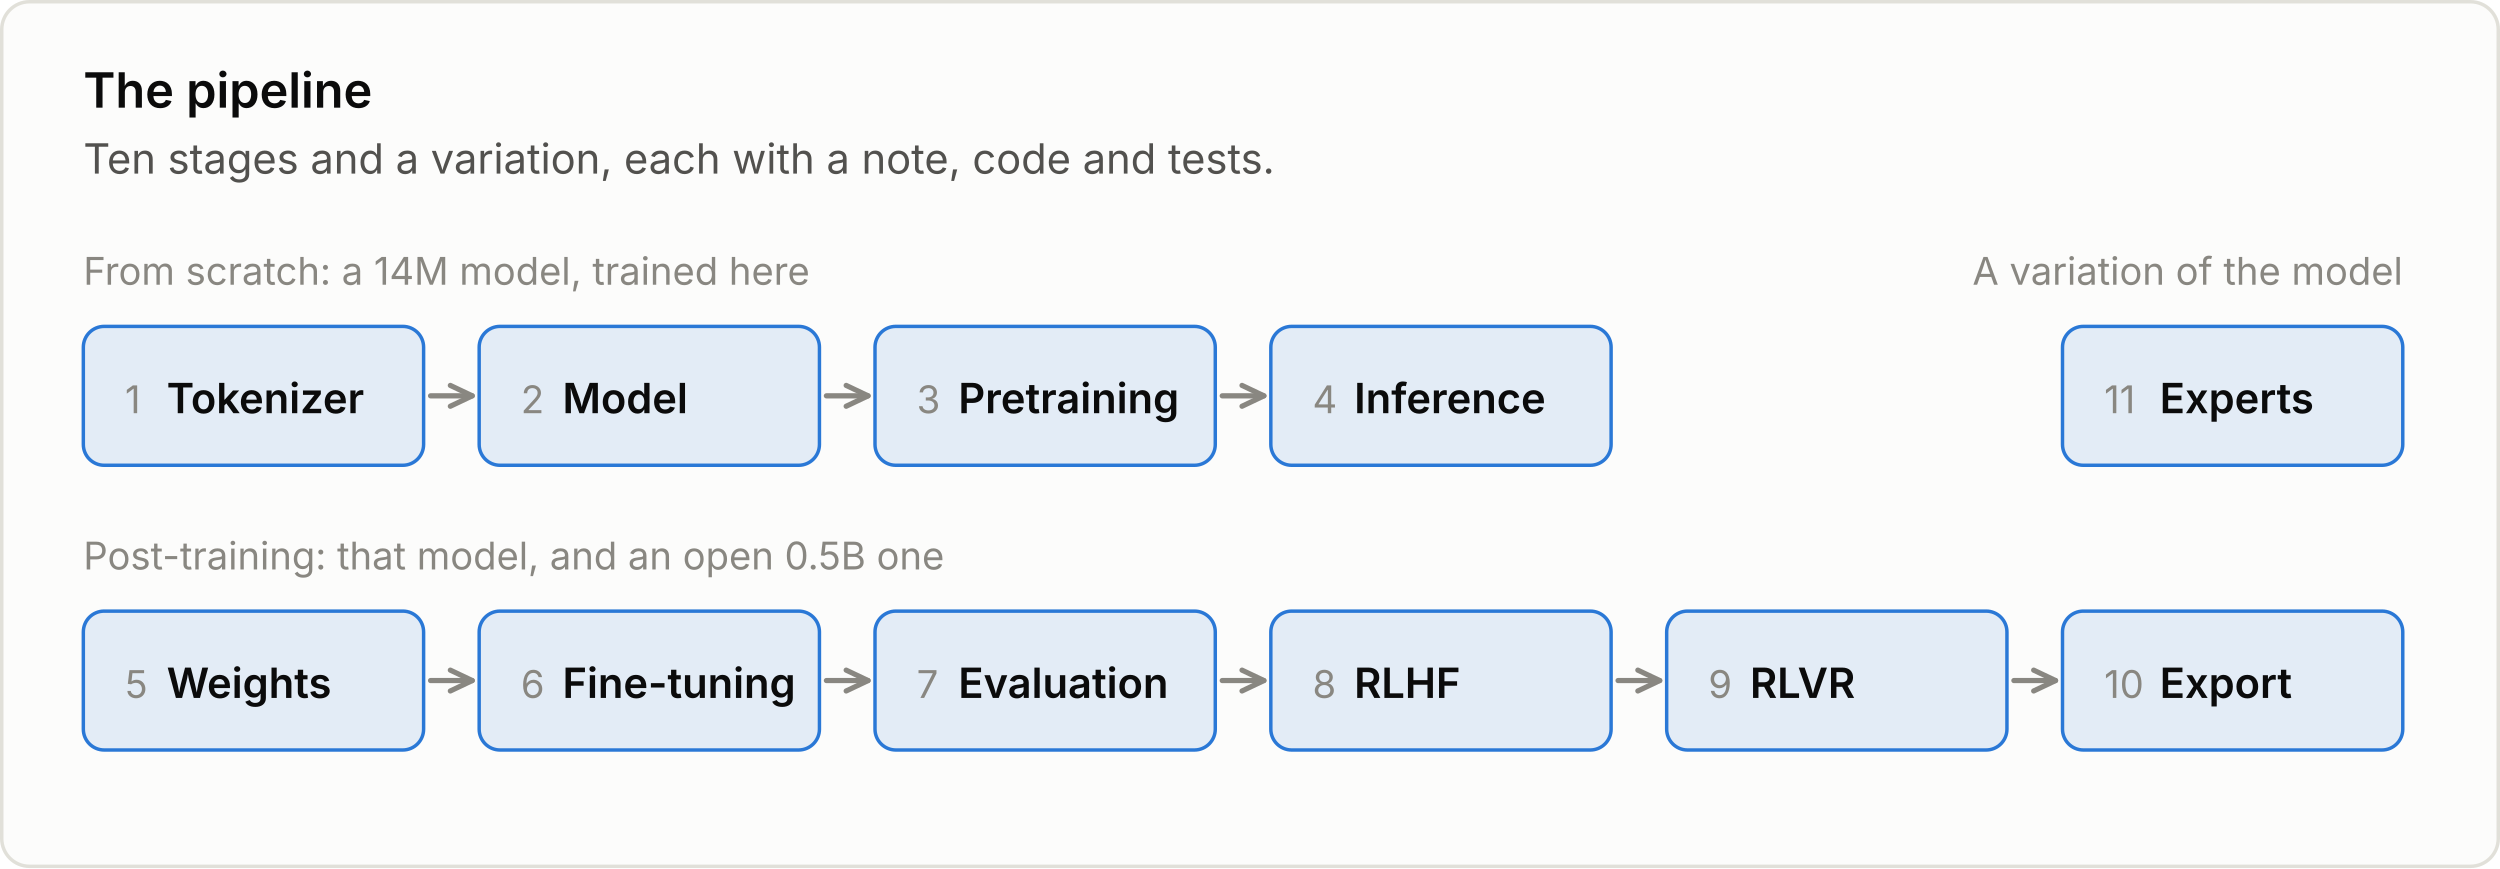
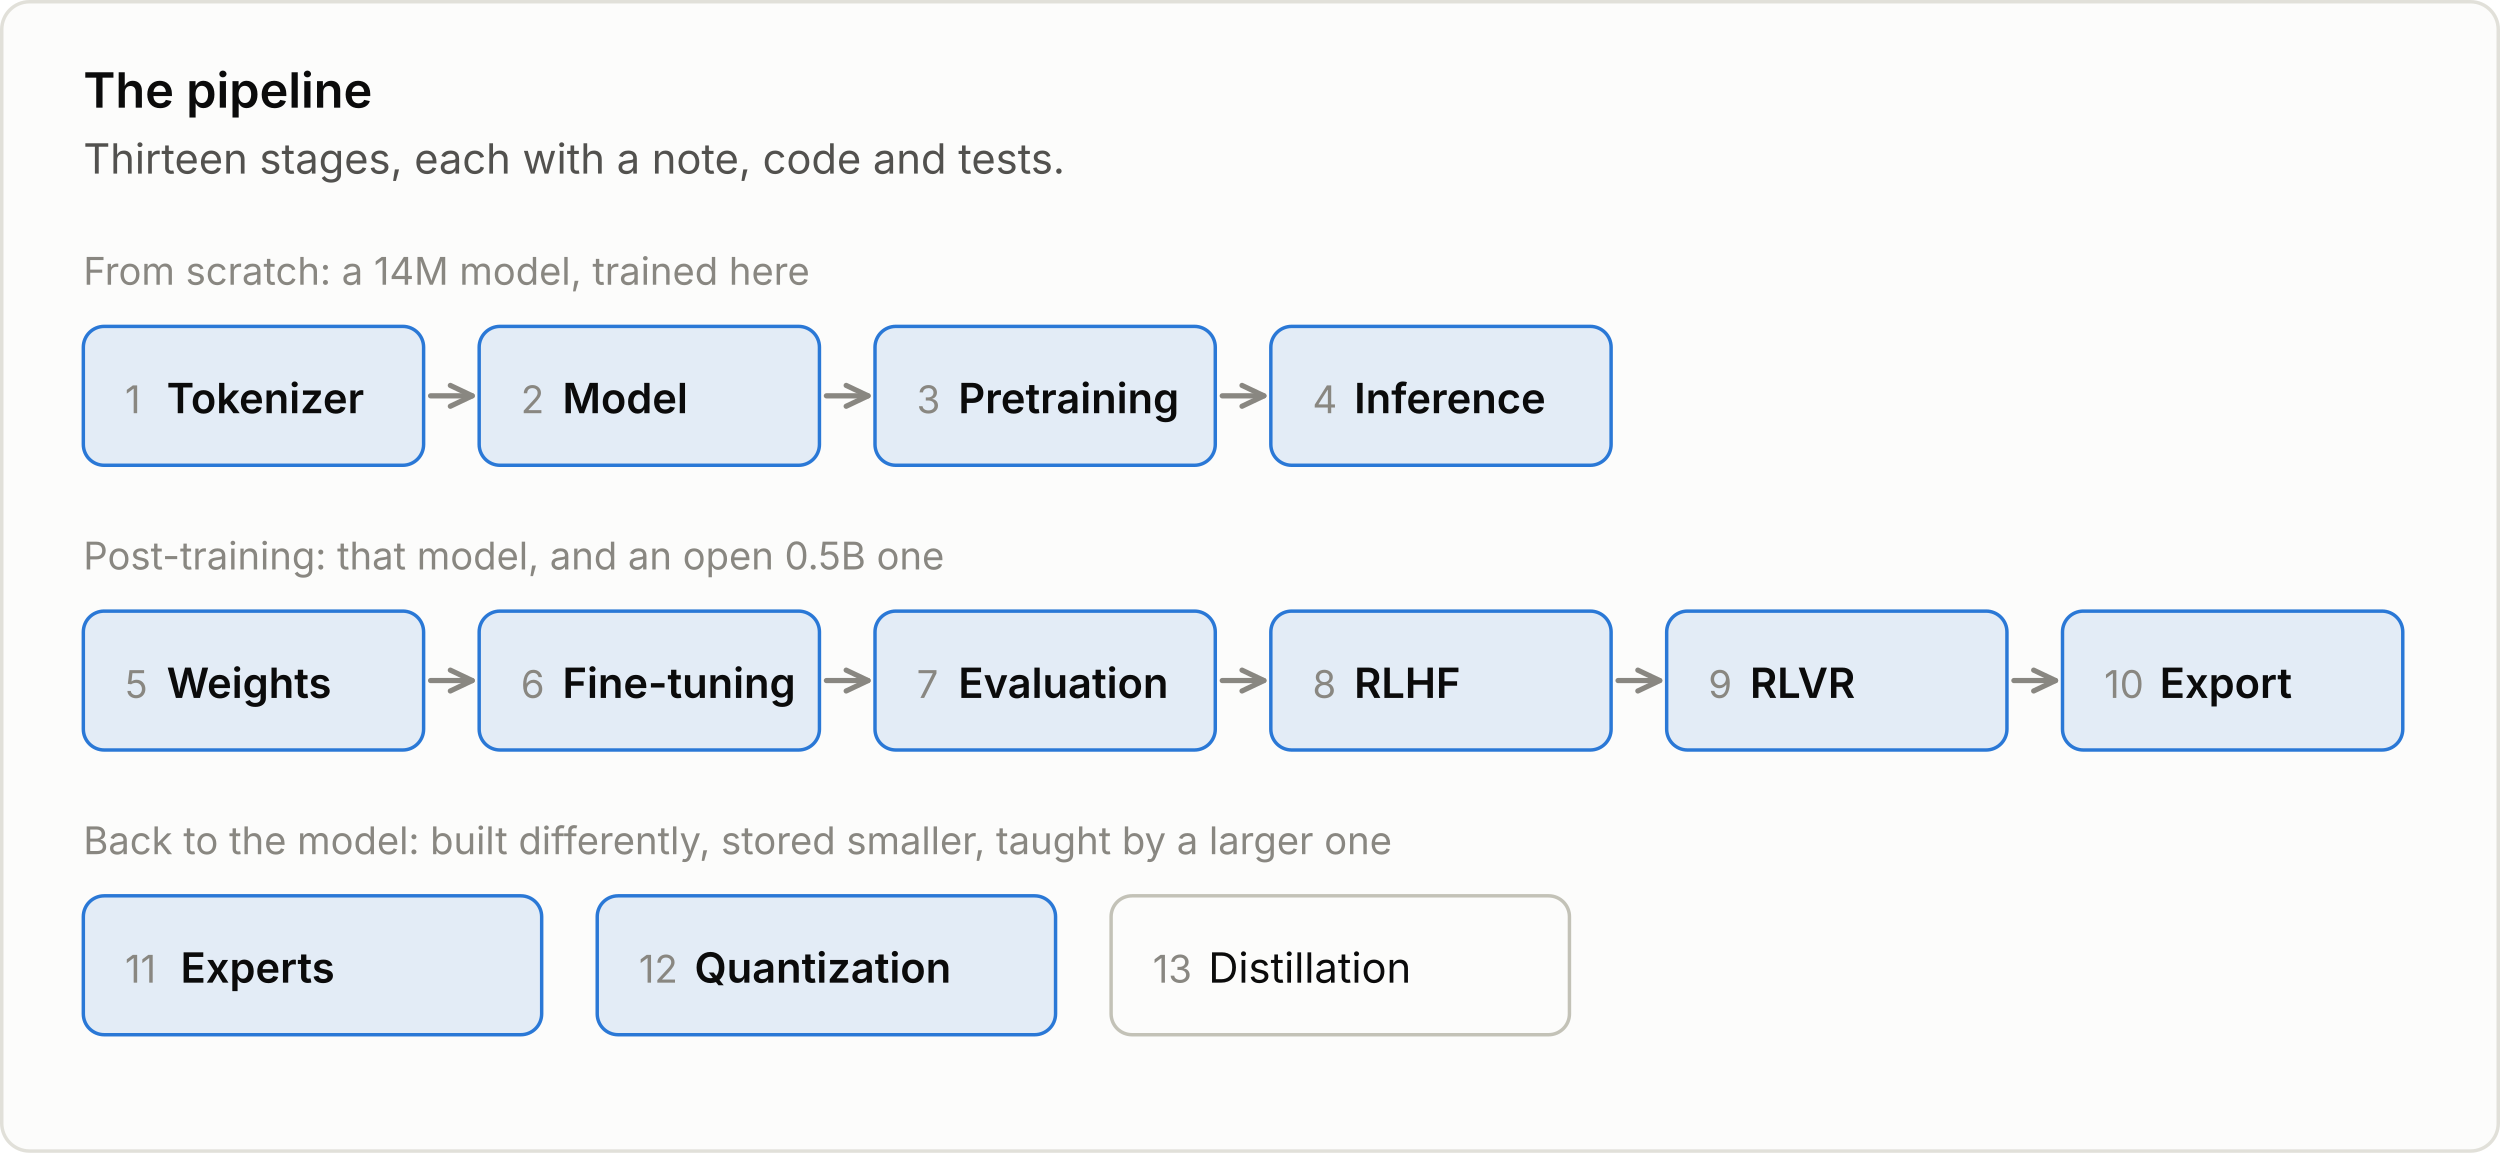
- <svg xmlns="http://www.w3.org/2000/svg" width="720" height="250" viewBox="0 0 720 250" role="img">
+ <svg xmlns="http://www.w3.org/2000/svg" width="720" height="332" viewBox="0 0 720 332" role="img">
  <style>text{font-family:system-ui,-apple-system,'Segoe UI',sans-serif}.f-surface{fill:#fcfcfb}.s-surface{stroke:#fcfcfb}.f-ink{fill:#0b0b0b}.s-ink{stroke:#0b0b0b}.f-ink2{fill:#52514e}.s-ink2{stroke:#52514e}.f-muted{fill:#898781}.s-muted{stroke:#898781}.f-grid{fill:#e1e0d9}.s-grid{stroke:#e1e0d9}.f-axis{fill:#c3c2b7}.s-axis{stroke:#c3c2b7}.f-s1{fill:#2a78d6}.s-s1{stroke:#2a78d6}.f-s2{fill:#eb6834}.s-s2{stroke:#eb6834}.f-s3{fill:#1baf7a}.s-s3{stroke:#1baf7a}@media(prefers-color-scheme:dark){.f-surface{fill:#1a1a19}.s-surface{stroke:#1a1a19}.f-ink{fill:#f0efec}.s-ink{stroke:#f0efec}.f-ink2{fill:#c3c2b7}.s-ink2{stroke:#c3c2b7}.f-muted{fill:#898781}.s-muted{stroke:#898781}.f-grid{fill:#2c2c2a}.s-grid{stroke:#2c2c2a}.f-axis{fill:#383835}.s-axis{stroke:#383835}.f-s1{fill:#3987e5}.s-s1{stroke:#3987e5}.f-s2{fill:#d95926}.s-s2{stroke:#d95926}.f-s3{fill:#199e70}.s-s3{stroke:#199e70}}</style>
-   <rect class="f-surface s-grid" x="0.5" y="0.5" width="719" height="249" rx="8" stroke-width="1" />
+   <rect class="f-surface s-grid" x="0.5" y="0.5" width="719" height="331" rx="8" stroke-width="1" />
  <text class="f-ink" x="24" y="31" font-size="14" text-anchor="start" font-weight="600">The pipeline</text>
-   <text class="f-ink2" x="24" y="50" font-size="12" text-anchor="start">Ten stages and a variation, each with a note, code and tests.</text>
+   <text class="f-ink2" x="24" y="50" font-size="12" text-anchor="start">Thirteen stages, each with a note, code and tests.</text>
  <text class="f-muted" x="24" y="82" font-size="11" text-anchor="start">From scratch: a 14M model, trained here</text>
  <rect class="f-s1 s-s1" x="24" y="94" width="98" height="40" rx="6" stroke-width="1" fill-opacity="0.12" />
  <text class="f-muted" x="36" y="119" font-size="11" text-anchor="start">1</text>
  <text class="f-ink" x="48" y="119" font-size="12" text-anchor="start" font-weight="600">Tokenizer</text>
  <rect class="f-s1 s-s1" x="138" y="94" width="98" height="40" rx="6" stroke-width="1" fill-opacity="0.12" />
  <text class="f-muted" x="150" y="119" font-size="11" text-anchor="start">2</text>
  <text class="f-ink" x="162" y="119" font-size="12" text-anchor="start" font-weight="600">Model</text>
  <path class="s-muted " d="M124 114 L136 114" fill="none" stroke-width="1.5" stroke-linejoin="round" stroke-linecap="round" />
  <path class="s-muted " d="M129.7 111 L136 114 L129.7 117" fill="none" stroke-width="1.5" stroke-linejoin="round" stroke-linecap="round" />
  <rect class="f-s1 s-s1" x="252" y="94" width="98" height="40" rx="6" stroke-width="1" fill-opacity="0.12" />
  <text class="f-muted" x="264" y="119" font-size="11" text-anchor="start">3</text>
  <text class="f-ink" x="276" y="119" font-size="12" text-anchor="start" font-weight="600">Pretraining</text>
  <path class="s-muted " d="M238 114 L250 114" fill="none" stroke-width="1.5" stroke-linejoin="round" stroke-linecap="round" />
  <path class="s-muted " d="M243.7 111 L250 114 L243.7 117" fill="none" stroke-width="1.5" stroke-linejoin="round" stroke-linecap="round" />
  <rect class="f-s1 s-s1" x="366" y="94" width="98" height="40" rx="6" stroke-width="1" fill-opacity="0.12" />
  <text class="f-muted" x="378" y="119" font-size="11" text-anchor="start">4</text>
  <text class="f-ink" x="390" y="119" font-size="12" text-anchor="start" font-weight="600">Inference</text>
  <path class="s-muted " d="M352 114 L364 114" fill="none" stroke-width="1.5" stroke-linejoin="round" stroke-linecap="round" />
  <path class="s-muted " d="M357.7 111 L364 114 L357.7 117" fill="none" stroke-width="1.5" stroke-linejoin="round" stroke-linecap="round" />
  <text class="f-muted" x="24" y="164" font-size="11" text-anchor="start">Post-training: that model, and an open 0.5B one</text>
  <rect class="f-s1 s-s1" x="24" y="176" width="98" height="40" rx="6" stroke-width="1" fill-opacity="0.12" />
  <text class="f-muted" x="36" y="201" font-size="11" text-anchor="start">5</text>
  <text class="f-ink" x="48" y="201" font-size="12" text-anchor="start" font-weight="600">Weights</text>
  <rect class="f-s1 s-s1" x="138" y="176" width="98" height="40" rx="6" stroke-width="1" fill-opacity="0.12" />
  <text class="f-muted" x="150" y="201" font-size="11" text-anchor="start">6</text>
  <text class="f-ink" x="162" y="201" font-size="12" text-anchor="start" font-weight="600">Fine-tuning</text>
  <path class="s-muted " d="M124 196 L136 196" fill="none" stroke-width="1.5" stroke-linejoin="round" stroke-linecap="round" />
  <path class="s-muted " d="M129.7 193 L136 196 L129.7 199" fill="none" stroke-width="1.5" stroke-linejoin="round" stroke-linecap="round" />
  <rect class="f-s1 s-s1" x="252" y="176" width="98" height="40" rx="6" stroke-width="1" fill-opacity="0.12" />
  <text class="f-muted" x="264" y="201" font-size="11" text-anchor="start">7</text>
  <text class="f-ink" x="276" y="201" font-size="12" text-anchor="start" font-weight="600">Evaluation</text>
  <path class="s-muted " d="M238 196 L250 196" fill="none" stroke-width="1.5" stroke-linejoin="round" stroke-linecap="round" />
  <path class="s-muted " d="M243.7 193 L250 196 L243.7 199" fill="none" stroke-width="1.5" stroke-linejoin="round" stroke-linecap="round" />
  <rect class="f-s1 s-s1" x="366" y="176" width="98" height="40" rx="6" stroke-width="1" fill-opacity="0.12" />
  <text class="f-muted" x="378" y="201" font-size="11" text-anchor="start">8</text>
  <text class="f-ink" x="390" y="201" font-size="12" text-anchor="start" font-weight="600">RLHF</text>
  <path class="s-muted " d="M352 196 L364 196" fill="none" stroke-width="1.5" stroke-linejoin="round" stroke-linecap="round" />
  <path class="s-muted " d="M357.7 193 L364 196 L357.7 199" fill="none" stroke-width="1.5" stroke-linejoin="round" stroke-linecap="round" />
  <rect class="f-s1 s-s1" x="480" y="176" width="98" height="40" rx="6" stroke-width="1" fill-opacity="0.12" />
  <text class="f-muted" x="492" y="201" font-size="11" text-anchor="start">9</text>
  <text class="f-ink" x="504" y="201" font-size="12" text-anchor="start" font-weight="600">RLVR</text>
  <path class="s-muted " d="M466 196 L478 196" fill="none" stroke-width="1.5" stroke-linejoin="round" stroke-linecap="round" />
  <path class="s-muted " d="M471.7 193 L478 196 L471.7 199" fill="none" stroke-width="1.5" stroke-linejoin="round" stroke-linecap="round" />
  <rect class="f-s1 s-s1" x="594" y="176" width="98" height="40" rx="6" stroke-width="1" fill-opacity="0.12" />
  <text class="f-muted" x="606" y="201" font-size="11" text-anchor="start">10</text>
  <text class="f-ink" x="622" y="201" font-size="12" text-anchor="start" font-weight="600">Export</text>
  <path class="s-muted " d="M580 196 L592 196" fill="none" stroke-width="1.5" stroke-linejoin="round" stroke-linecap="round" />
  <path class="s-muted " d="M585.7 193 L592 196 L585.7 199" fill="none" stroke-width="1.5" stroke-linejoin="round" stroke-linecap="round" />
-   <text class="f-muted" x="692" y="82" font-size="11" text-anchor="end">A variation of the model</text>
-   <rect class="f-s1 s-s1" x="594" y="94" width="98" height="40" rx="6" stroke-width="1" fill-opacity="0.12" />
-   <text class="f-muted" x="606" y="119" font-size="11" text-anchor="start">11</text>
-   <text class="f-ink" x="622" y="119" font-size="12" text-anchor="start" font-weight="600">Experts</text>
+   <text class="f-muted" x="24" y="246" font-size="11" text-anchor="start">Back to the model: built differently, stored smaller, taught by a larger one</text>
+   <rect class="f-s1 s-s1" x="24" y="258" width="132" height="40" rx="6" stroke-width="1" fill-opacity="0.12" />
+   <text class="f-muted" x="36" y="283" font-size="11" text-anchor="start">11</text>
+   <text class="f-ink" x="52" y="283" font-size="12" text-anchor="start" font-weight="600">Experts</text>
+   <rect class="f-s1 s-s1" x="172" y="258" width="132" height="40" rx="6" stroke-width="1" fill-opacity="0.12" />
+   <text class="f-muted" x="184" y="283" font-size="11" text-anchor="start">12</text>
+   <text class="f-ink" x="200" y="283" font-size="12" text-anchor="start" font-weight="600">Quantization</text>
+   <rect class="f-surface s-axis" x="320" y="258" width="132" height="40" rx="6" stroke-width="1" />
+   <text class="f-muted" x="332" y="283" font-size="11" text-anchor="start">13</text>
+   <text class="f-ink" x="348" y="283" font-size="12" text-anchor="start">Distillation</text>
</svg>
